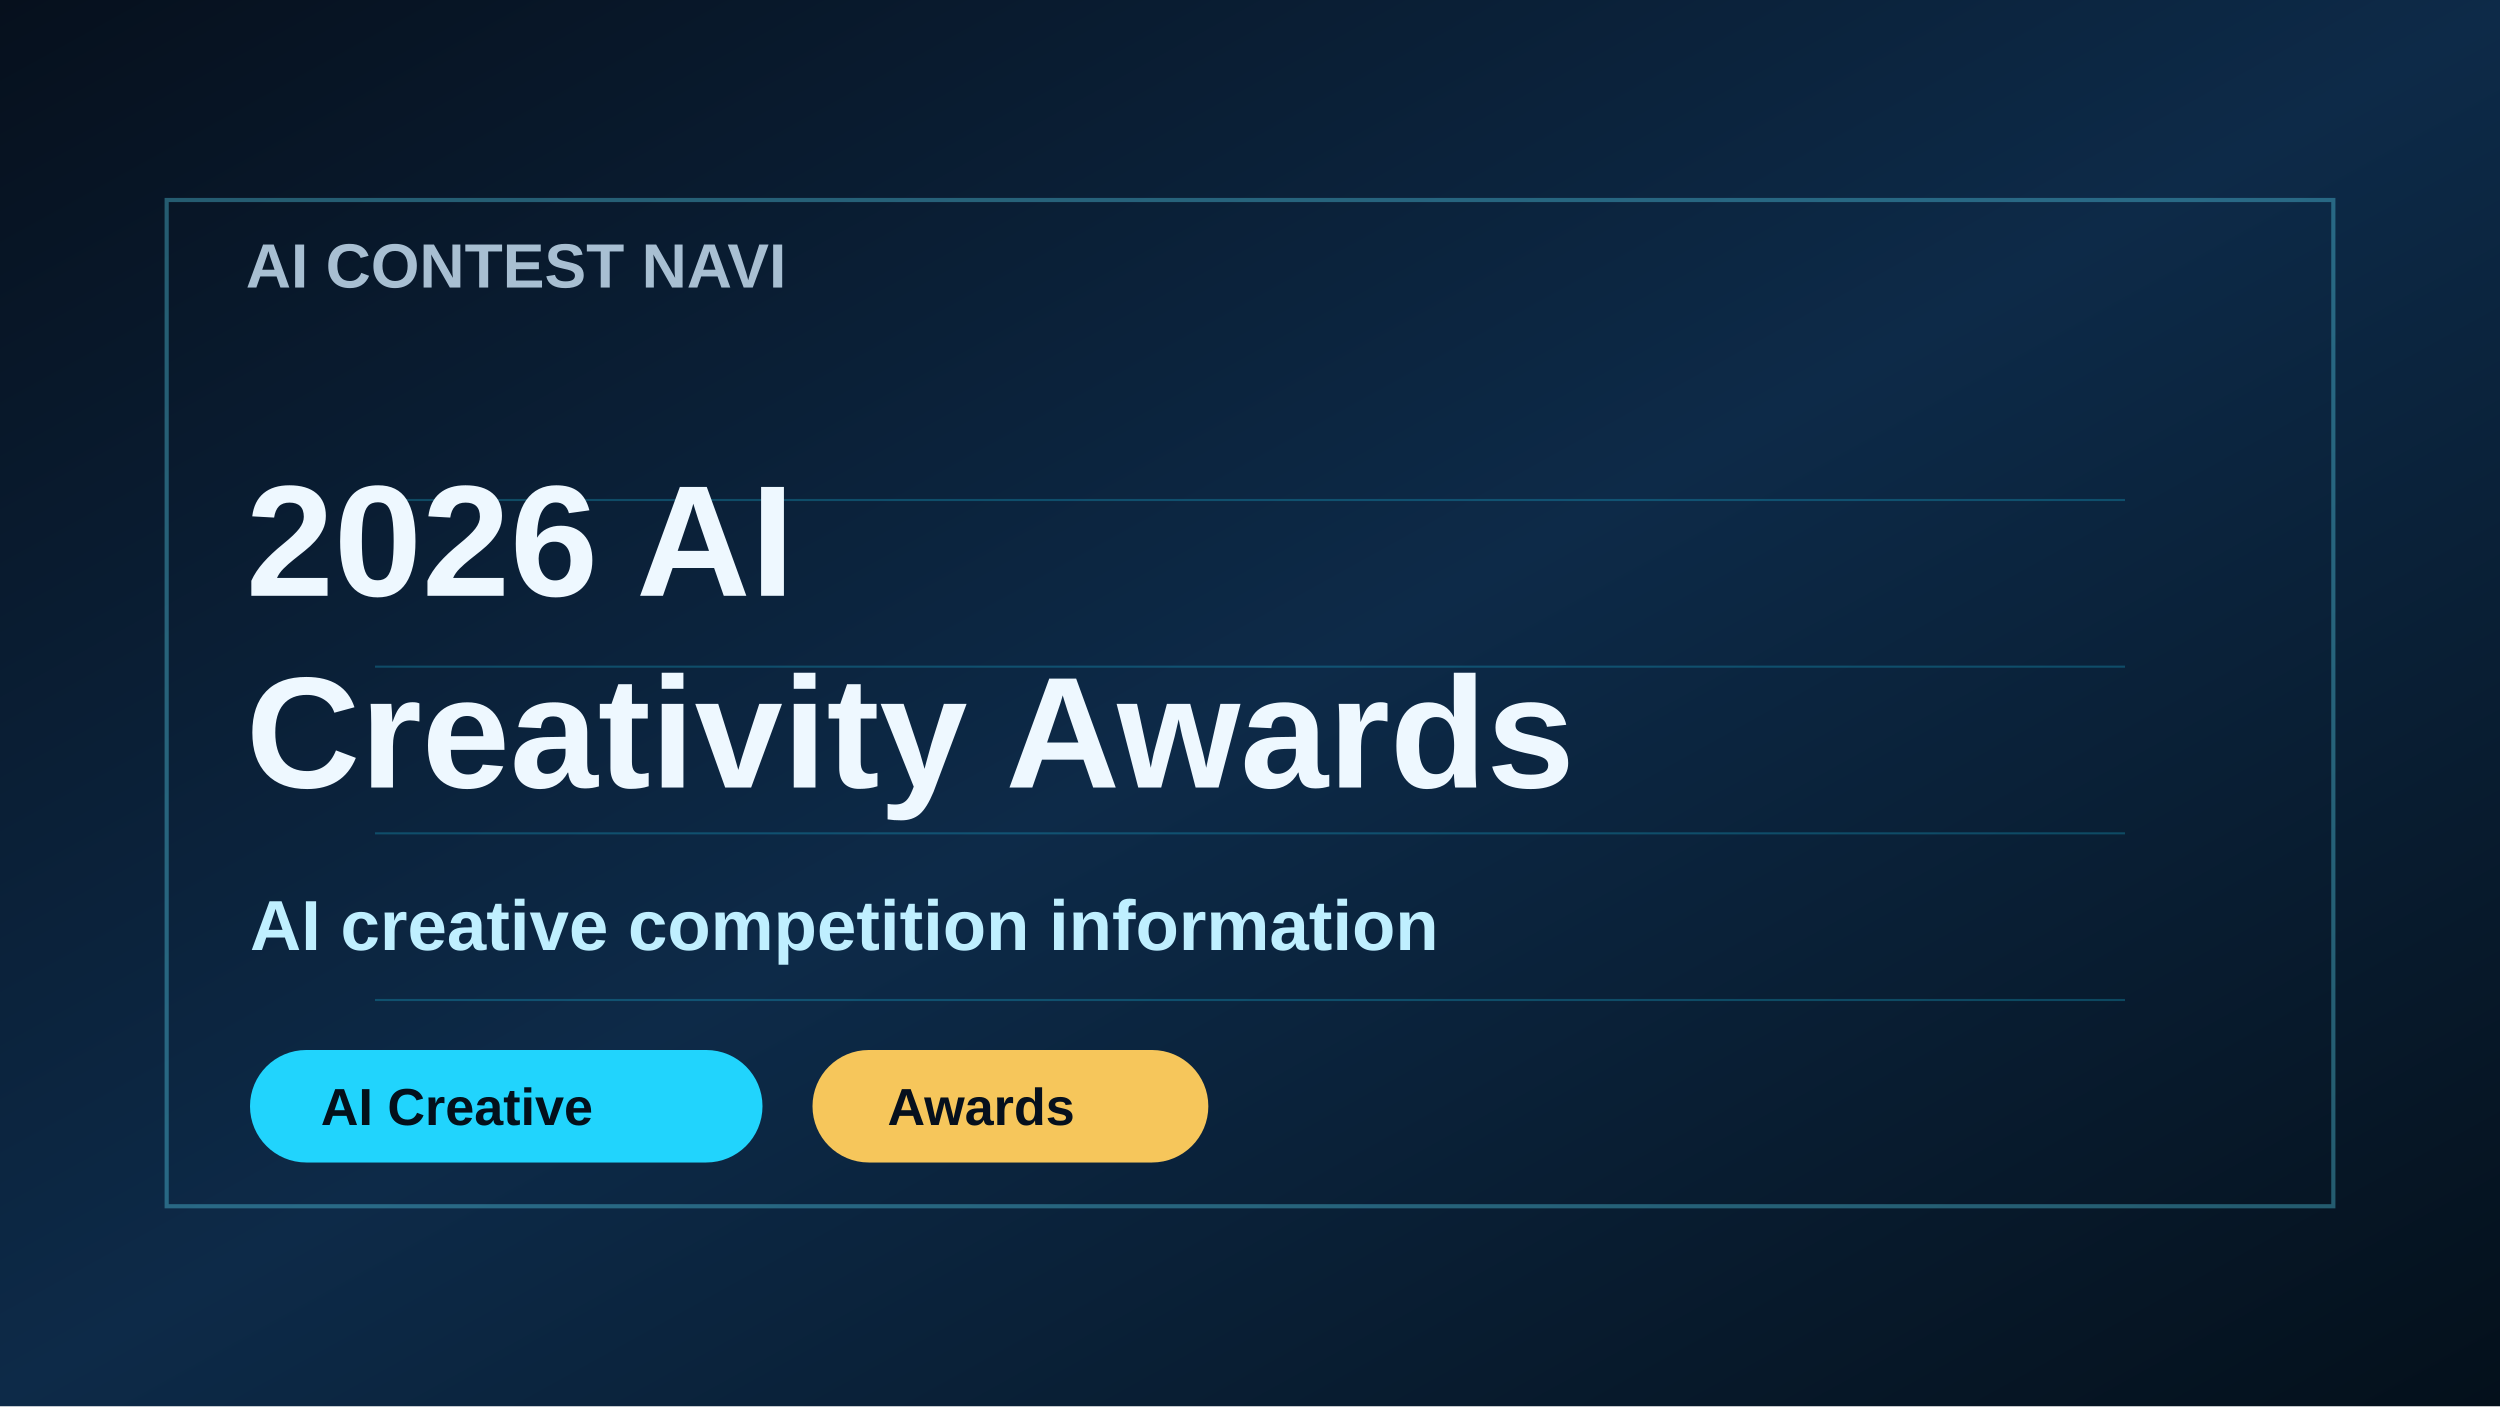
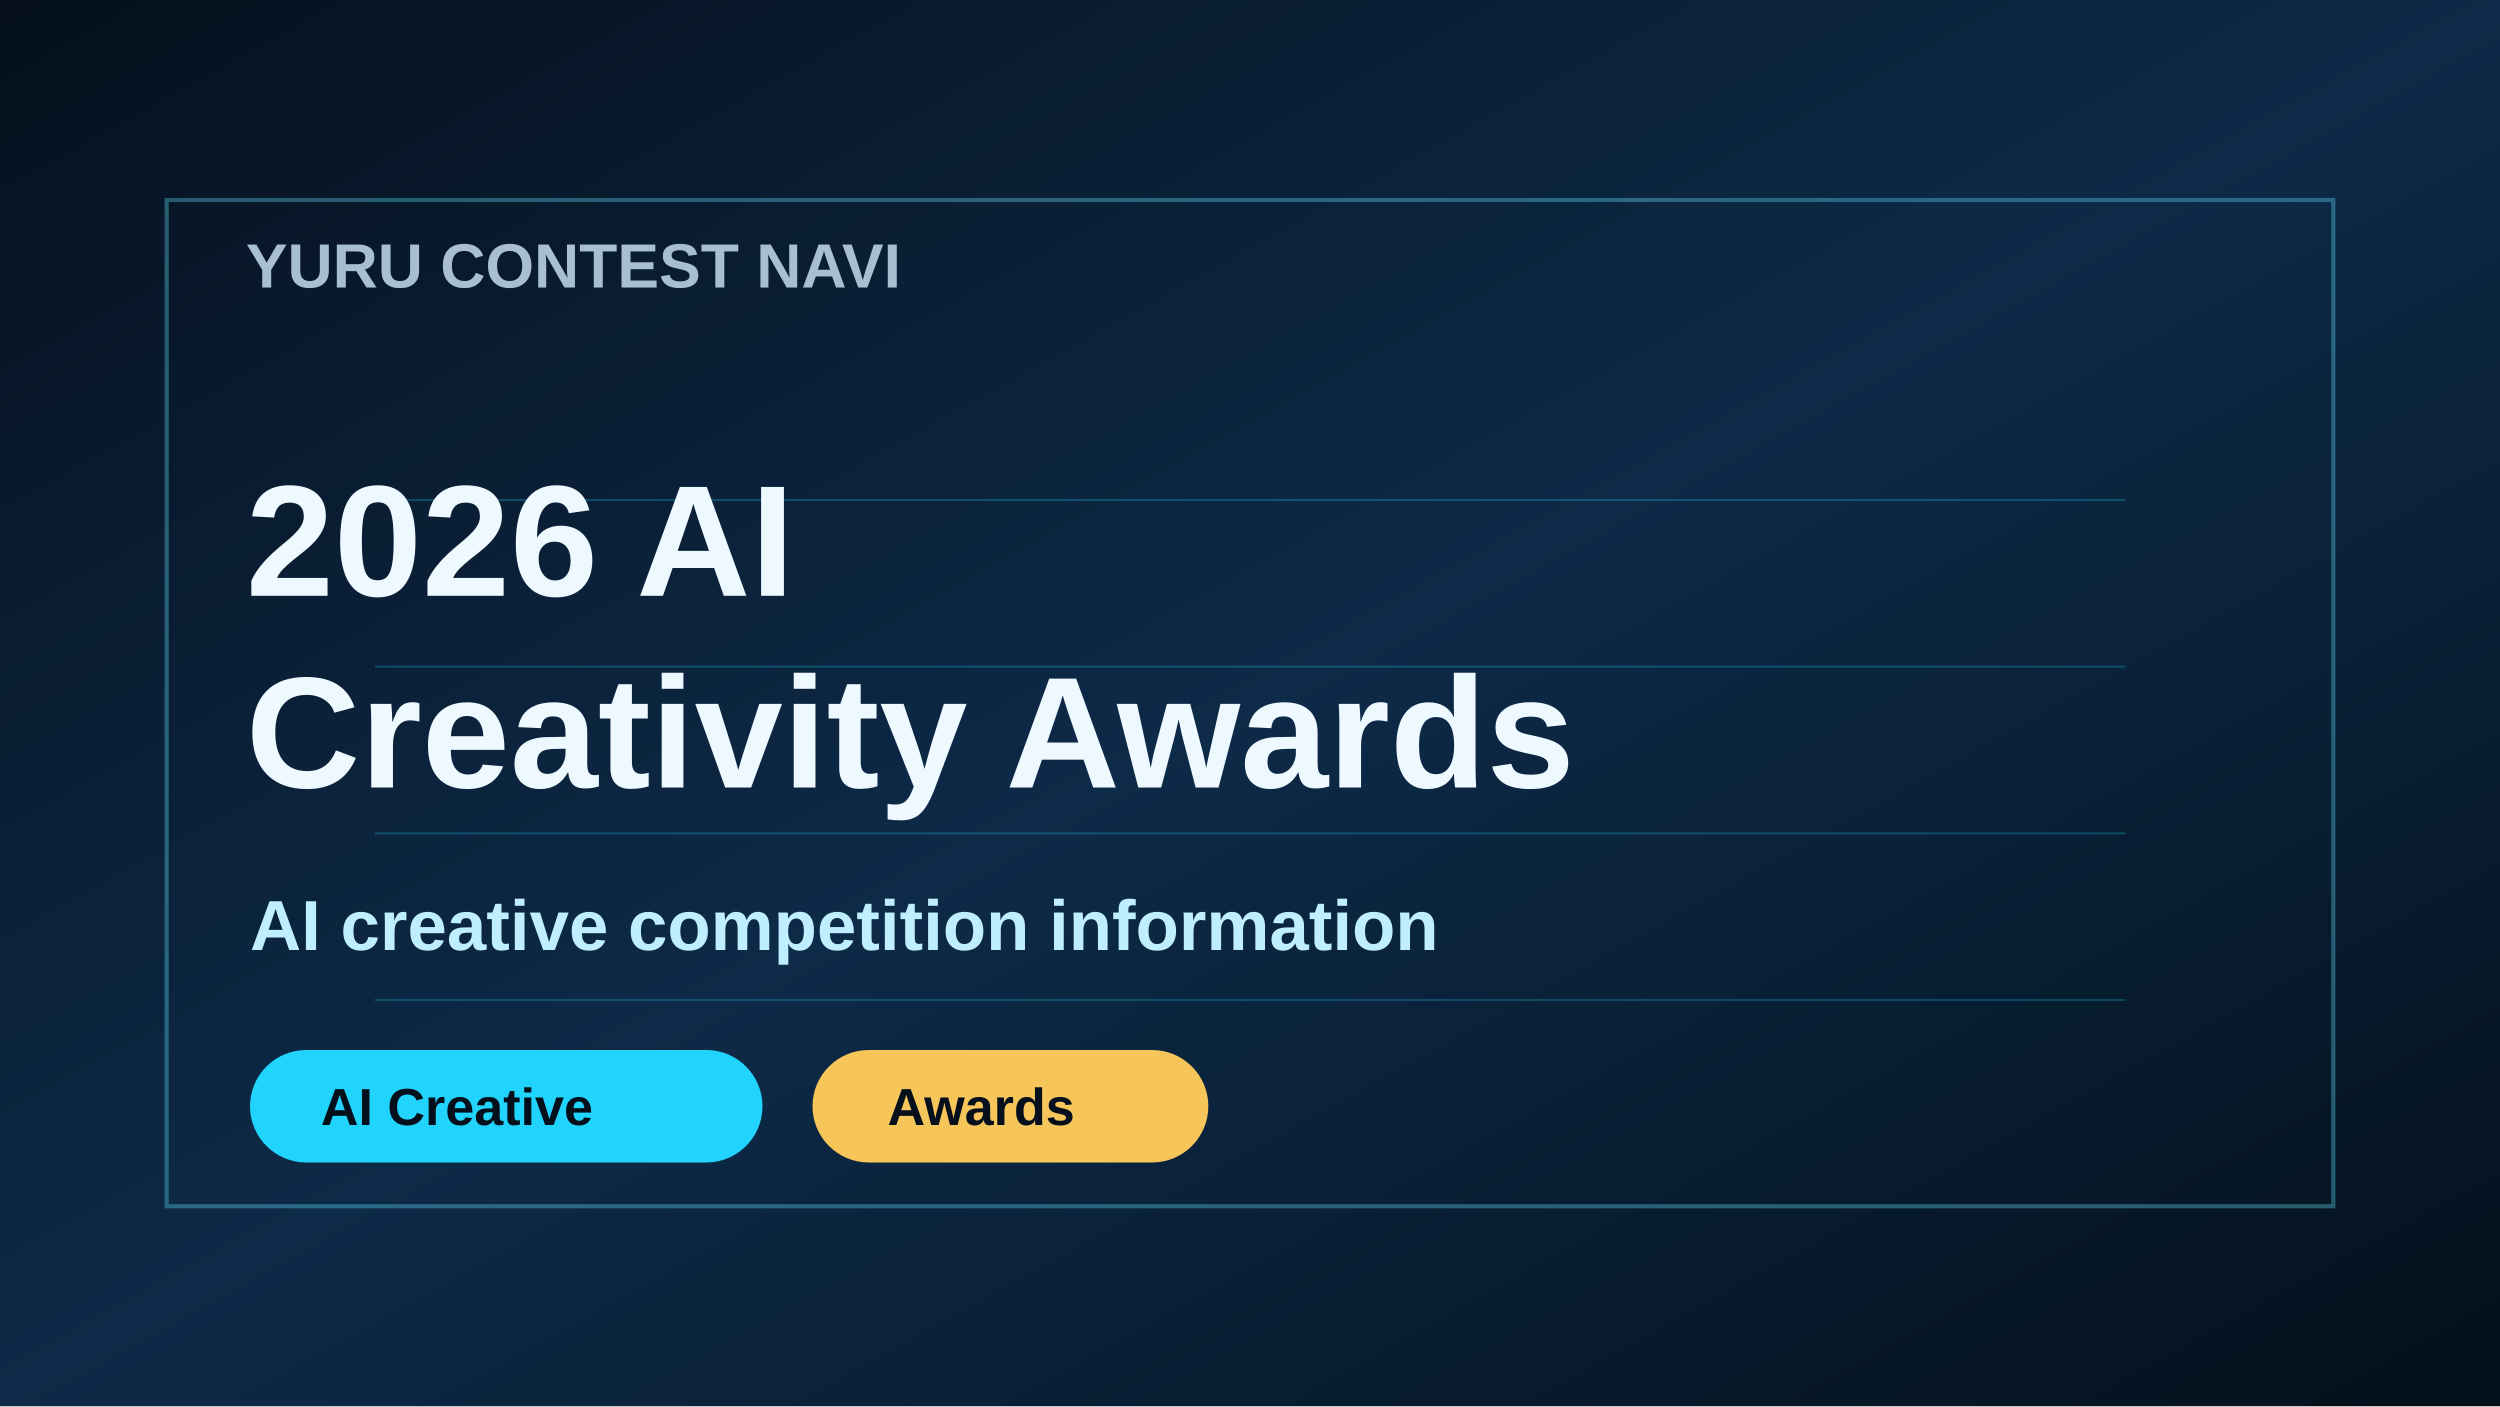
<svg xmlns="http://www.w3.org/2000/svg" width="1200" height="675" viewBox="0 0 1200 675" role="img" aria-labelledby="title desc">
  <defs>
    <linearGradient id="bg" x1="0" y1="0" x2="1" y2="1">
      <stop offset="0" stop-color="#06101d" />
      <stop offset="0.5" stop-color="#0d2a48" />
      <stop offset="1" stop-color="#04101b" />
    </linearGradient>
    <linearGradient id="line" x1="0" y1="0" x2="1" y2="0">
      <stop offset="0" stop-color="#21d4fd" />
      <stop offset="1" stop-color="#f6c65b" />
    </linearGradient>
  </defs>
  <rect width="1200" height="675" fill="url(#bg)" />
  <path d="M80 96H1120V579H80Z" fill="none" stroke="#5ee7ff" stroke-opacity=".34" stroke-width="2" />
  <path d="M80 144H1120" stroke="url(#line)" stroke-width="6" />
  <g fill="none" stroke="#21d4fd" stroke-opacity=".24" stroke-width="1">
    <path d="M180 240H1020" />
    <path d="M180 320H1020" />
    <path d="M180 400H1020" />
    <path d="M180 480H1020" />
  </g>
-   <text x="118" y="138" fill="#a8bfd2" font-family="Arial, sans-serif" font-size="30" font-weight="700">AI CONTEST NAVI</text>
+   <text x="118" y="138" fill="#a8bfd2" font-family="Arial, sans-serif" font-size="30" font-weight="700">YURU CONTEST NAVI</text>
  <text x="118" y="286" fill="#eef8ff" font-family="Arial, sans-serif" font-size="76" font-weight="800">2026 AI</text>
  <text x="118" y="378" fill="#eef8ff" font-family="Arial, sans-serif" font-size="76" font-weight="800">Creativity Awards</text>
  <text x="120" y="456" fill="#bfefff" font-family="Arial, sans-serif" font-size="34" font-weight="700">AI creative competition information</text>
  <rect x="120" y="504" width="246" height="54" rx="27" fill="#21d4fd" />
  <text x="154" y="540" fill="#03101b" font-family="Arial, sans-serif" font-size="25" font-weight="800">AI Creative</text>
  <rect x="390" y="504" width="190" height="54" rx="27" fill="#f6c65b" />
  <text x="426" y="540" fill="#06101d" font-family="Arial, sans-serif" font-size="25" font-weight="800">Awards</text>
</svg>
